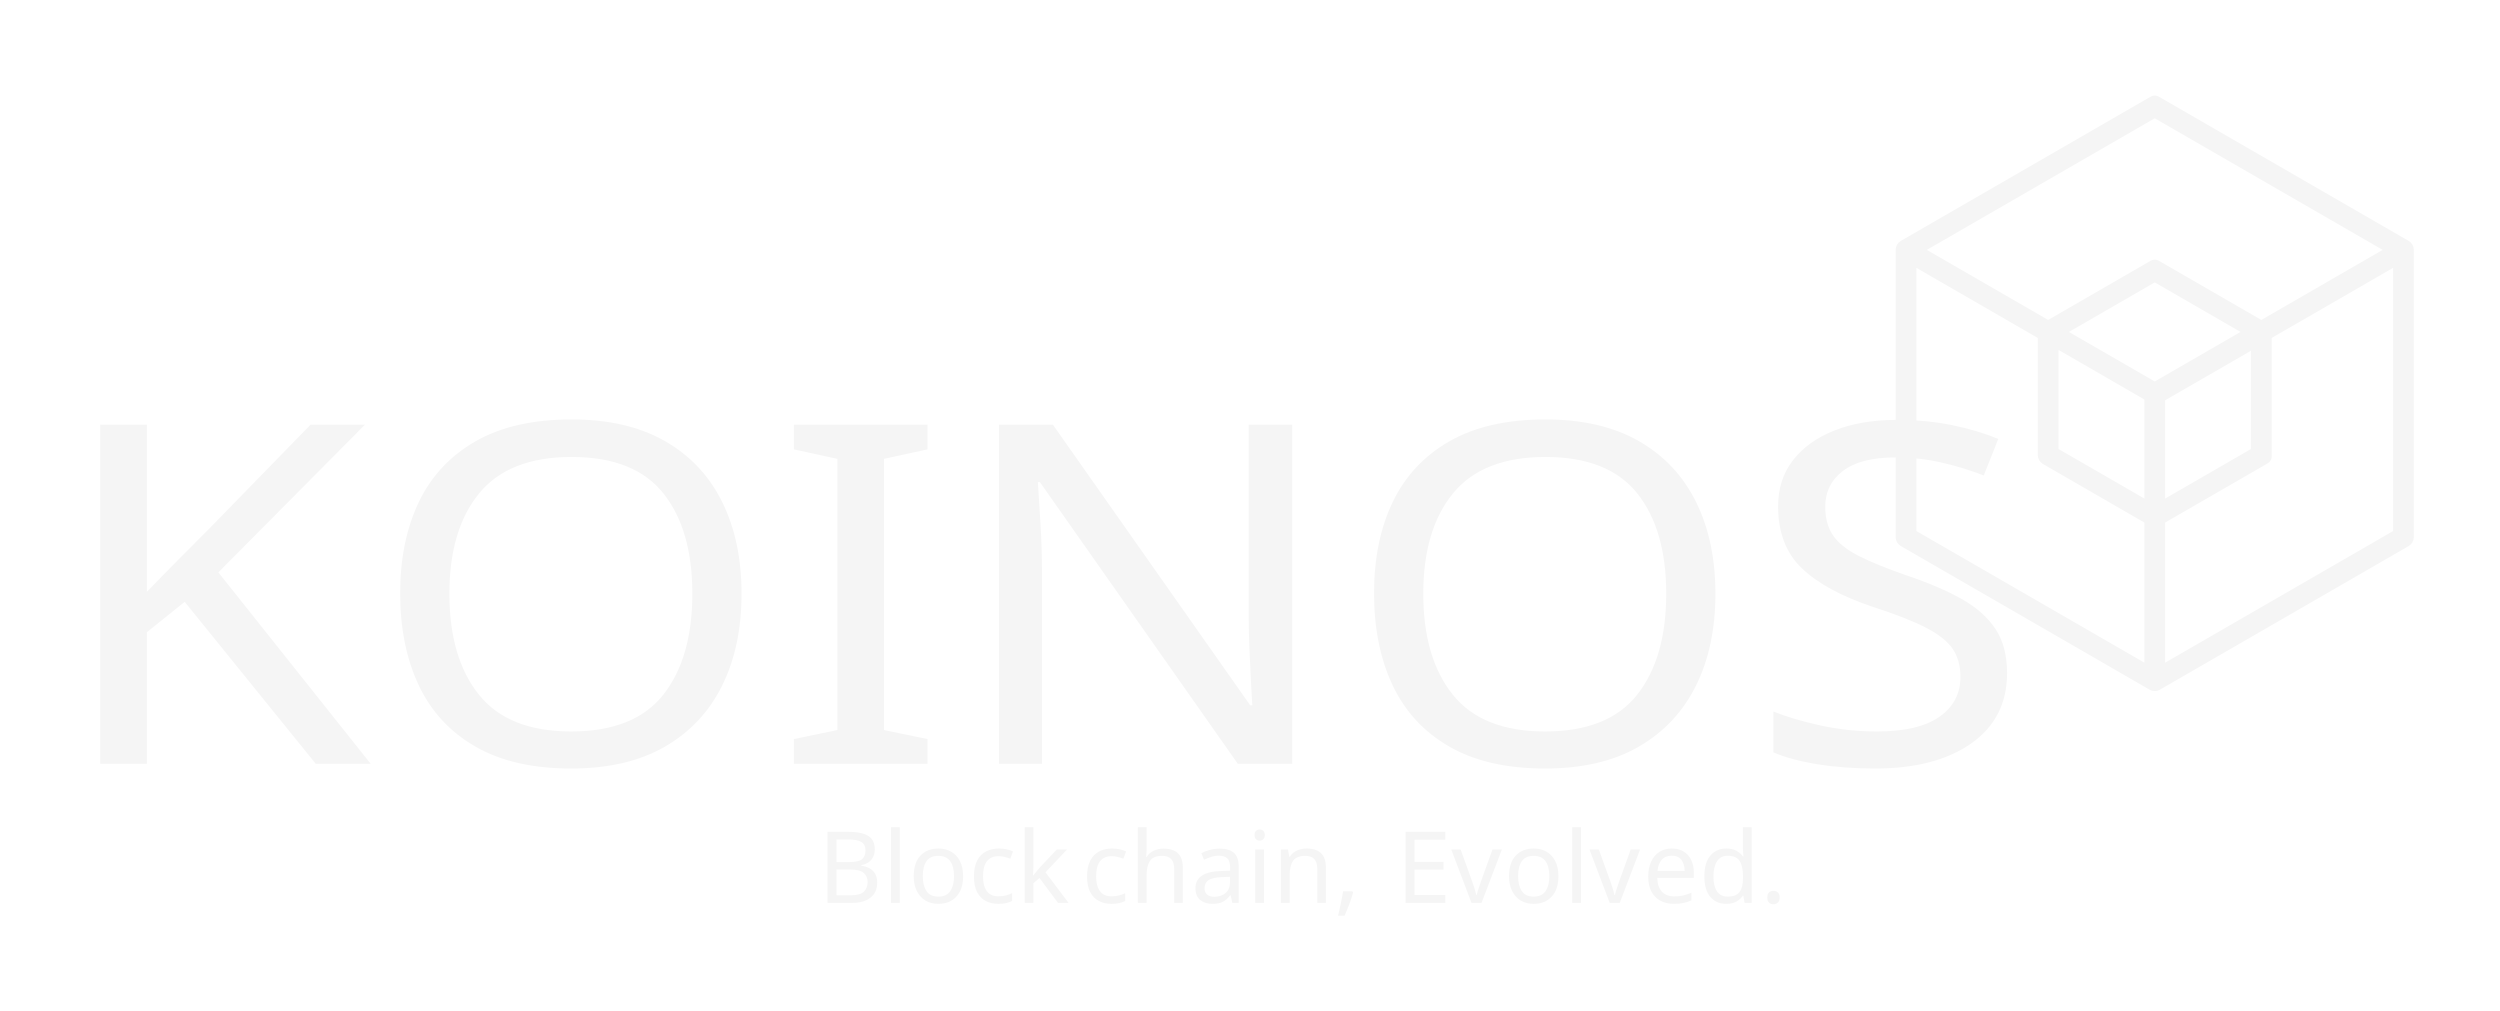
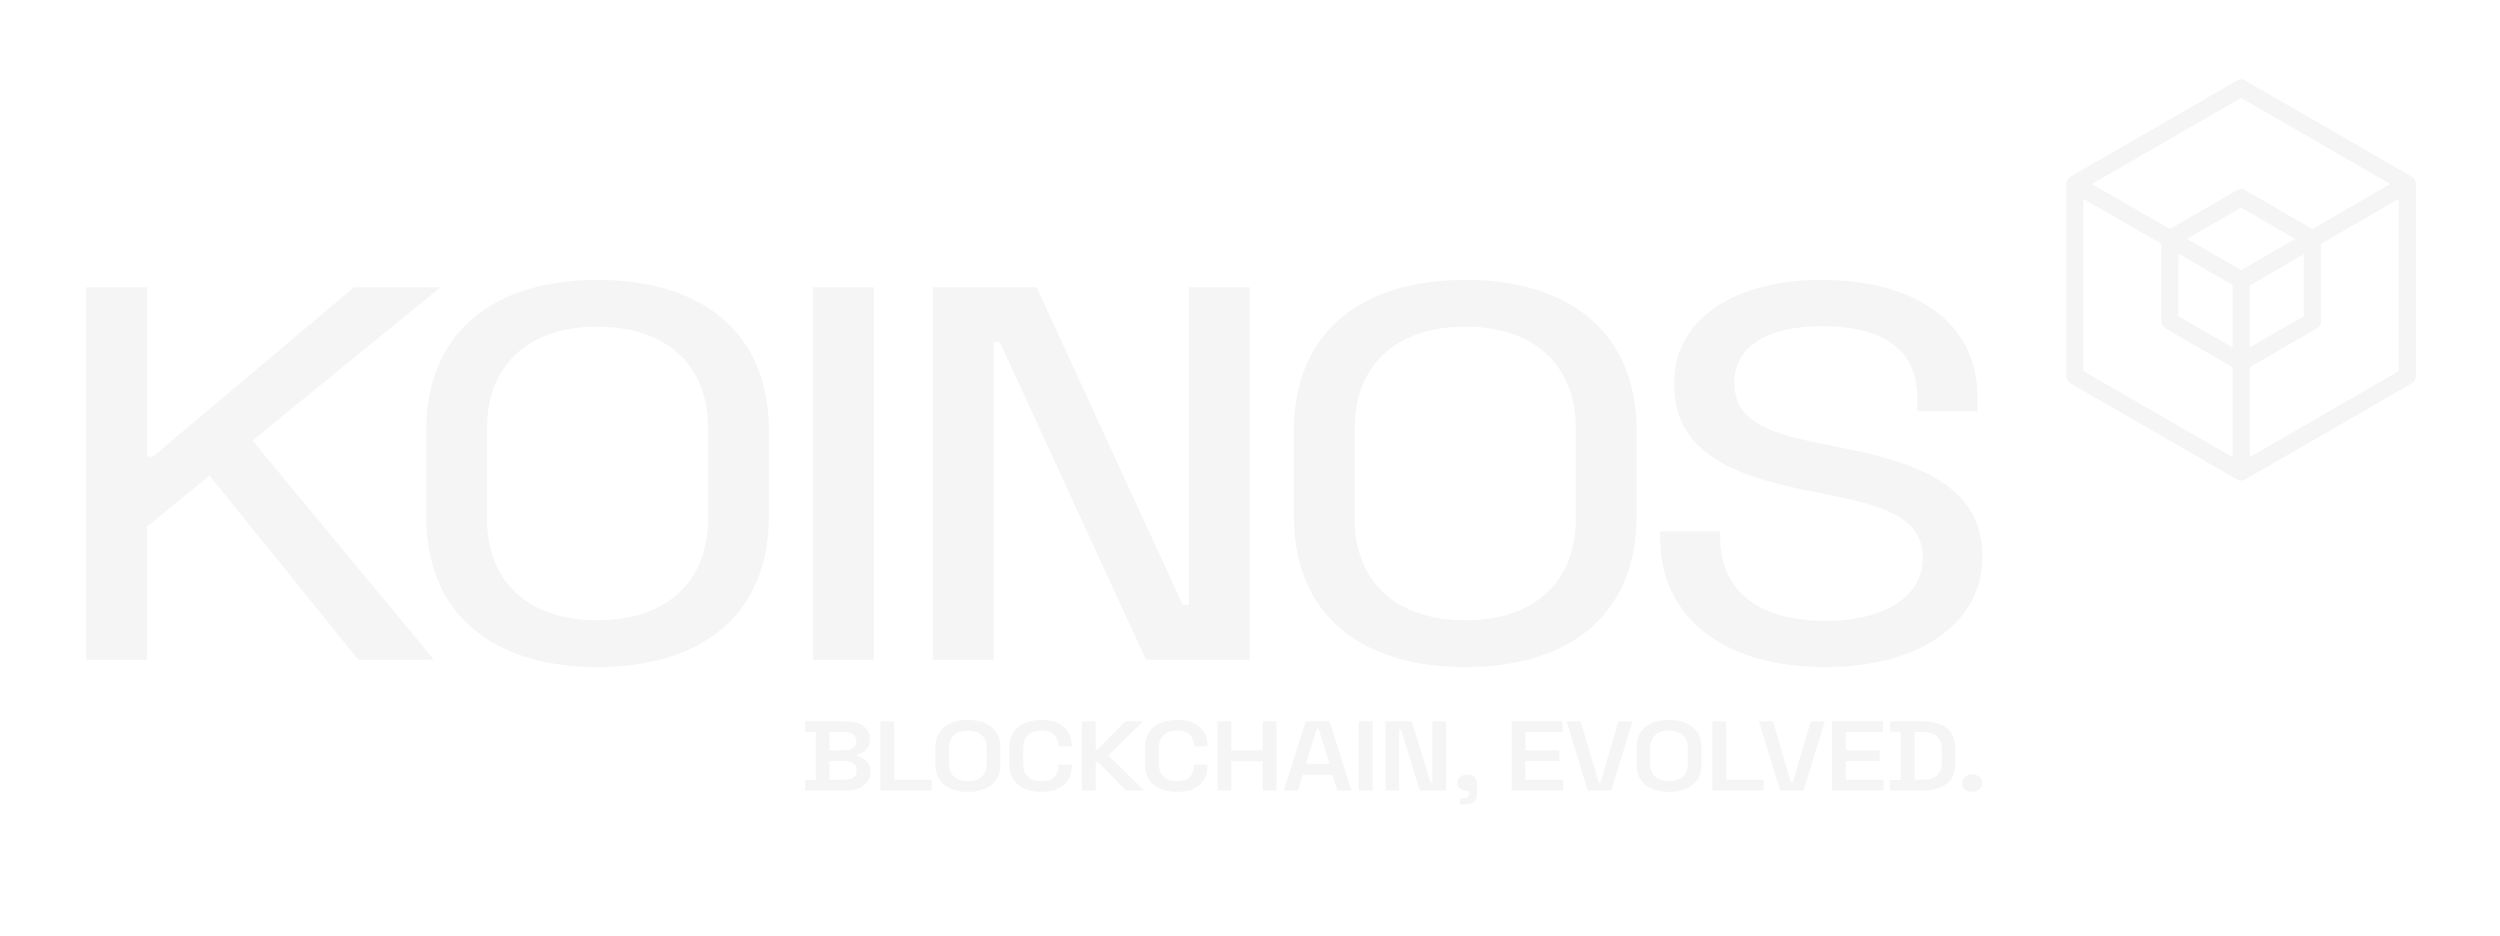
- <svg xmlns="http://www.w3.org/2000/svg" width="100%" height="100%" viewBox="0 0 1155 467" version="1.1" xml:space="preserve" style="fill-rule:evenodd;clip-rule:evenodd;stroke-linejoin:round;stroke-miterlimit:2;">
-   <g transform="matrix(1.53284,0,0,0.619138,-623.137,-24.176)">
-     <g id="Koinos-Logo-with-tagline-light">
-       <rect x="406.524" y="39.542" width="753.197" height="753.197" style="fill:none;" />
-       <g transform="matrix(0.436913,0,0,0.991746,291.113,-170.106)">
-         <g>
-           <g transform="matrix(1,0,0,1,298.643,785.561)">
-             <text x="0px" y="0px" style="font-family:'SpaceGrotesk-Medium', 'Space Grotesk';font-weight:500;font-size:357.351px;fill:rgb(245,245,245);">K</text>
-           </g>
-           <g transform="matrix(1,0,0,1,518.414,785.561)">
-             <text x="0px" y="0px" style="font-family:'SpaceGrotesk-Medium', 'Space Grotesk';font-weight:500;font-size:357.351px;fill:rgb(245,245,245);">OINOS</text>
-           </g>
+ <svg xmlns="http://www.w3.org/2000/svg" width="100%" height="100%" viewBox="0 0 1419 531" version="1.1" xml:space="preserve" style="fill-rule:evenodd;clip-rule:evenodd;stroke-linejoin:round;stroke-miterlimit:2;">
+   <g transform="matrix(1,0,0,1,-12074,-3335)">
+     <g id="koinos-logo-with-tagline-dark" transform="matrix(0.687441,0,0,0.547925,12074.9,2503.76)">
+       <rect x="0" y="1518.87" width="2062.72" height="967.285" style="fill:none;" />
+       <g transform="matrix(1.18242,0,0,1.42394,-64.2786,-722.891)">
+         <g id="logo" transform="matrix(1.23025,0,0,1.2817,-12886,-2732.81)">
+           <path d="M11551.8,3518.38C11501.6,3518.38 11467.8,3540.72 11467.8,3577.24C11467.8,3613.77 11496.4,3628.56 11542,3637.62L11557,3640.64C11589.1,3646.98 11609,3654.53 11609,3675.96C11609,3697.09 11589.1,3711.88 11553.5,3711.88C11517.6,3711.88 11493.9,3696.49 11493.9,3663.88L11493.9,3661.17L11459.8,3661.17L11459.8,3663.88C11459.8,3712.49 11498.8,3738.14 11553.5,3738.14C11607.9,3738.14 11642.8,3712.79 11642.8,3675.36C11642.8,3637.62 11610.7,3623.13 11565,3614.07L11550.1,3611.06C11518.3,3604.72 11502,3597.17 11502,3576.64C11502,3556.11 11520.8,3544.64 11551.8,3544.64C11583.5,3544.64 11605.8,3556.11 11605.8,3584.79L11605.8,3592.94L11640,3592.94L11640,3584.79C11640,3540.72 11602,3518.38 11551.8,3518.38ZM10759.5,3603.81L10759.5,3652.71C10759.5,3708.26 10797.5,3738.14 10856.7,3738.14C10916,3738.14 10954,3708.26 10954,3652.71L10954,3603.81C10954,3548.26 10916,3518.38 10856.7,3518.38C10797.5,3518.38 10759.5,3548.26 10759.5,3603.81ZM11252,3603.81L11252,3652.71C11252,3708.26 11290,3738.14 11349.3,3738.14C11408.5,3738.14 11446.5,3708.26 11446.5,3652.71L11446.5,3603.81C11446.5,3548.26 11408.5,3518.38 11349.3,3518.38C11290,3518.38 11252,3548.26 11252,3603.81ZM10767.6,3522.61L10718.5,3522.61L10604.5,3618.6L10601,3618.6L10601,3522.61L10566.5,3522.61L10566.5,3733.92L10601,3733.92L10601,3658.45L10636.5,3629.47L10720.9,3733.92L10763.8,3733.92L10660.9,3609.55L10767.6,3522.61ZM10979.1,3522.61L10979.1,3733.92L11013.6,3733.92L11013.6,3522.61L10979.1,3522.61ZM11047.1,3522.61L11047.1,3733.92L11081.6,3733.92L11081.6,3553.7L11085.1,3553.7L11168,3733.92L11226.9,3733.92L11226.9,3522.61L11192.4,3522.61L11192.4,3702.83L11188.9,3702.83L11106,3522.61L11047.1,3522.61ZM10794,3602.6C10794,3566.98 10817.3,3544.94 10856.7,3544.94C10896.1,3544.94 10919.5,3566.98 10919.5,3602.6L10919.5,3653.92C10919.5,3689.54 10896.1,3711.58 10856.7,3711.58C10817.3,3711.58 10794,3689.54 10794,3653.92L10794,3602.6ZM11286.5,3602.6C11286.5,3566.98 11309.9,3544.94 11349.3,3544.94C11388.7,3544.94 11412,3566.98 11412,3602.6L11412,3653.92C11412,3689.54 11388.7,3711.58 11349.3,3711.58C11309.9,3711.58 11286.5,3689.54 11286.5,3653.92L11286.5,3602.6Z" style="fill:rgb(245,245,245);fill-rule:nonzero;" />
        </g>
-       </g>
-       <g transform="matrix(0.652384,0,0,1.61515,405.114,-41.5071)">
-         <g>
-           <text x="380px" y="467px" style="font-family:'SpaceGrotesk-Medium', 'Space Grotesk';font-weight:500;font-size:46px;fill:rgb(245,245,245);">Block<tspan x="501.854px " y="467px ">c</tspan>hain,<tspan x="635.116px " y="467px "> </tspan>Ev<tspan x="696.802px " y="467px ">o</tspan>lv<tspan x="761.11px " y="467px ">e</tspan>d.</text>
+         <g id="mark" transform="matrix(0.598462,0,0,0.623488,1295.05,-397.297)">
+           <path d="M345.135,3373.44C345.135,3373.44 540,3260.93 540,3260.93L734.865,3373.44C735.406,3373.75 735.74,3374.33 735.74,3374.95L735.74,3598.95C735.74,3599.58 735.406,3600.15 734.865,3600.47L540.875,3712.47L540.85,3712.48L540.824,3712.49L540.798,3712.51L540.772,3712.52L540.746,3712.53L540.72,3712.55L540.693,3712.56L540.667,3712.57L540.64,3712.58L540.613,3712.59L540.586,3712.6L540.559,3712.61L540.532,3712.62L540.504,3712.63L540.477,3712.64L540.449,3712.64L540.422,3712.65L540.394,3712.66L540.366,3712.66L540.338,3712.67L540.31,3712.67L540.282,3712.68L540.254,3712.68L540.226,3712.69L540.198,3712.69L540.165,3712.69L540.138,3712.7L540.108,3712.7L540.071,3712.7L540.042,3712.7L540.014,3712.7L539.986,3712.7L539.958,3712.7L539.925,3712.7L539.895,3712.7L539.858,3712.7L539.83,3712.69L539.802,3712.69L539.774,3712.69L539.746,3712.68L539.718,3712.68L539.69,3712.67L539.662,3712.67L539.634,3712.66L539.606,3712.66L539.578,3712.65L539.551,3712.64L539.523,3712.64L539.496,3712.63L539.468,3712.62L539.441,3712.61L539.414,3712.6L539.387,3712.59L539.36,3712.58L539.333,3712.57L539.307,3712.56L539.28,3712.55L539.254,3712.53L539.228,3712.52L539.202,3712.51L539.176,3712.49L539.15,3712.48L539.125,3712.47C539.125,3712.47 345.135,3600.47 345.135,3600.47C344.594,3600.15 344.26,3599.58 344.26,3598.95L344.26,3374.95C344.26,3374.33 344.594,3373.75 345.135,3373.44ZM347.76,3597.94L538.25,3707.92L538.25,3583.96L455.987,3536.47C455.445,3536.15 455.112,3535.58 455.112,3534.95L455.112,3439.96L347.76,3377.98L347.76,3597.94ZM624.888,3439.96L624.888,3535.96L541.75,3583.96L541.75,3707.92L732.24,3597.94L732.24,3377.98L624.888,3439.96ZM458.612,3533.94L538.25,3579.92L538.25,3487.96L458.612,3441.98L458.612,3533.94ZM621.388,3442.63L541.75,3488.61L541.75,3579.92L621.388,3533.94L621.388,3442.63ZM460.362,3438.95L540,3484.93L619.638,3438.95L540,3392.97L460.362,3438.95ZM540,3388.93L623.138,3436.93L730.49,3374.95L540,3264.97L349.51,3374.95L456.862,3436.93L540,3388.93Z" style="fill:none;stroke:rgb(245,245,245);stroke-width:16.45px;" />
        </g>
-       </g>
-       <g transform="matrix(0.386413,0,0,0.956669,847.304,-3003.2)">
-         <path d="M345.135,3373.44L540,3260.93L734.865,3373.44C735.406,3373.75 735.74,3374.33 735.74,3374.95L735.74,3598.95C735.74,3599.58 735.406,3600.15 734.865,3600.47L540.875,3712.47L540.85,3712.48L540.824,3712.49L540.798,3712.51L540.746,3712.53L540.72,3712.55L540.693,3712.56L540.667,3712.57L540.532,3712.62L540.504,3712.63L540.477,3712.64L540.449,3712.64L540.422,3712.65L540.394,3712.66L540.366,3712.66L540.338,3712.67L540.31,3712.67L540.282,3712.68L540.254,3712.68L540.226,3712.69L540.165,3712.69L540.138,3712.7L539.858,3712.7L539.83,3712.69L539.774,3712.69L539.746,3712.68L539.718,3712.68L539.69,3712.67L539.662,3712.67L539.634,3712.66L539.606,3712.66L539.578,3712.65L539.551,3712.64L539.523,3712.64L539.496,3712.63L539.468,3712.62L539.333,3712.57L539.307,3712.56L539.28,3712.55L539.254,3712.53L539.202,3712.51L539.176,3712.49L539.15,3712.48L539.125,3712.47L345.135,3600.47C344.594,3600.15 344.26,3599.58 344.26,3598.95L344.26,3374.95C344.26,3374.33 344.594,3373.75 345.135,3373.44ZM347.76,3597.94L538.25,3707.92L538.25,3583.96L455.987,3536.47C455.445,3536.15 455.112,3535.58 455.112,3534.95L455.112,3439.96L347.76,3377.98L347.76,3597.94ZM624.888,3439.96L624.888,3535.96L541.75,3583.96L541.75,3707.92L732.24,3597.94L732.24,3377.98L624.888,3439.96ZM458.612,3533.94L538.25,3579.92L538.25,3487.96L458.612,3441.98L458.612,3533.94ZM621.388,3442.63L541.75,3488.61L541.75,3579.92L621.388,3533.94L621.388,3442.63ZM460.362,3438.95L540,3484.93L619.638,3438.95L540,3392.97L460.362,3438.95ZM540,3388.93L623.138,3436.93L730.49,3374.95L540,3264.97L349.51,3374.95L456.862,3436.93L540,3388.93Z" style="fill:none;stroke:rgb(245,245,245);stroke-width:12.7px;" />
+         <g id="blockchain-evolved" transform="matrix(0.974584,0,0,1.01534,-10150.7,-1728.41)">
+           <path d="M11516.1,3828.04L11516.1,3823.51L11519.1,3823.51C11521.4,3823.51 11522.6,3822.49 11522.6,3820.46L11522.6,3818.2L11521.3,3818.2C11519.3,3818.2 11517.6,3817.67 11516.2,3816.61C11514.9,3815.54 11514.2,3814.19 11514.2,3812.54C11514.2,3810.79 11514.9,3809.36 11516.2,3808.25C11517.6,3807.14 11519.3,3806.59 11521.3,3806.59C11523.4,3806.59 11525.1,3807.16 11526.4,3808.29C11527.7,3809.42 11528.3,3810.91 11528.3,3812.75L11528.3,3820.53C11528.3,3825.54 11525.5,3828.04 11519.7,3828.04L11516.1,3828.04ZM11665.9,3818.98C11658.8,3818.98 11653.2,3817.27 11648.9,3813.85C11644.7,3810.42 11642.6,3805.51 11642.6,3799.09L11642.6,3787.34C11642.6,3780.92 11644.7,3776 11648.9,3772.58C11653.2,3769.16 11658.8,3767.45 11665.9,3767.45C11673,3767.45 11678.7,3769.16 11682.9,3772.58C11687.1,3776 11689.2,3780.92 11689.2,3787.34L11689.2,3799.09C11689.2,3805.51 11687.1,3810.42 11682.9,3813.85C11678.7,3817.27 11673,3818.98 11665.9,3818.98ZM11163.5,3818.98C11156.5,3818.98 11150.8,3817.27 11146.6,3813.85C11142.4,3810.42 11140.2,3805.51 11140.2,3799.09L11140.2,3787.34C11140.2,3780.92 11142.4,3776 11146.6,3772.58C11150.8,3769.16 11156.5,3767.45 11163.5,3767.45C11170.7,3767.45 11176.3,3769.16 11180.5,3772.58C11184.7,3776 11186.8,3780.92 11186.8,3787.34L11186.8,3799.09C11186.8,3805.51 11184.7,3810.42 11180.5,3813.85C11176.3,3817.27 11170.7,3818.98 11163.5,3818.98ZM11216.2,3818.98C11209.2,3818.98 11203.6,3817.27 11199.5,3813.85C11195.4,3810.42 11193.3,3805.51 11193.3,3799.09L11193.3,3787.34C11193.3,3780.92 11195.4,3776 11199.5,3772.58C11203.6,3769.16 11209.2,3767.45 11216.2,3767.45C11223.1,3767.45 11228.5,3769.1 11232.3,3772.4C11236.1,3775.7 11238,3780.23 11238,3785.99L11238,3786.42L11228.4,3786.42L11228.4,3785.78C11228.4,3782.66 11227.4,3780.1 11225.4,3778.1C11223.4,3776.09 11220.3,3775.09 11216.2,3775.09C11212.1,3775.09 11209,3776.16 11206.7,3778.31C11204.3,3780.46 11203.2,3783.42 11203.2,3787.2L11203.2,3799.23C11203.2,3802.96 11204.3,3805.91 11206.7,3808.08C11209,3810.25 11212.1,3811.33 11216.2,3811.33C11220.3,3811.33 11223.4,3810.33 11225.4,3808.32C11227.4,3806.32 11228.4,3803.76 11228.4,3800.64L11228.4,3799.44L11238,3799.44L11238,3800.43C11238,3806.19 11236.1,3810.72 11232.3,3814.02C11228.5,3817.33 11223.1,3818.98 11216.2,3818.98ZM11883.2,3818.98C11881.2,3818.98 11879.4,3818.39 11878,3817.21C11876.7,3816.03 11876,3814.52 11876,3812.68C11876,3810.88 11876.7,3809.4 11878,3808.22C11879.4,3807.04 11881.2,3806.45 11883.2,3806.45C11885.3,3806.45 11887,3807.04 11888.4,3808.22C11889.8,3809.4 11890.4,3810.91 11890.4,3812.75C11890.4,3814.59 11889.8,3816.09 11888.4,3817.24C11887,3818.4 11885.3,3818.98 11883.2,3818.98ZM11313.4,3818.98C11306.4,3818.98 11300.8,3817.27 11296.7,3813.85C11292.5,3810.42 11290.5,3805.51 11290.5,3799.09L11290.5,3787.34C11290.5,3780.92 11292.5,3776 11296.7,3772.58C11300.8,3769.16 11306.4,3767.45 11313.4,3767.45C11320.3,3767.45 11325.7,3769.1 11329.5,3772.4C11333.3,3775.7 11335.2,3780.23 11335.2,3785.99L11335.2,3786.42L11325.5,3786.42L11325.5,3785.78C11325.5,3782.66 11324.5,3780.1 11322.6,3778.1C11320.6,3776.09 11317.5,3775.09 11313.4,3775.09C11309.3,3775.09 11306.2,3776.16 11303.8,3778.31C11301.5,3780.46 11300.4,3783.42 11300.4,3787.2L11300.4,3799.23C11300.4,3802.96 11301.5,3805.91 11303.8,3808.08C11306.2,3810.25 11309.3,3811.33 11313.4,3811.33C11317.5,3811.33 11320.6,3810.33 11322.6,3808.32C11324.5,3806.32 11325.5,3803.76 11325.5,3800.64L11325.5,3799.44L11335.2,3799.44L11335.2,3800.43C11335.2,3806.19 11333.3,3810.72 11329.5,3814.02C11325.7,3817.33 11320.3,3818.98 11313.4,3818.98ZM11462.8,3817.99L11462.8,3768.44L11481.6,3768.44L11495.1,3812.25L11496.4,3812.25L11496.4,3768.44L11506.1,3768.44L11506.1,3817.99L11487.4,3817.99L11473.9,3774.17L11472.5,3774.17L11472.5,3817.99L11462.8,3817.99ZM11245.2,3817.99L11245.2,3768.44L11255.1,3768.44L11255.1,3788.61L11256.5,3788.61L11276.4,3768.44L11289.1,3768.44L11264.2,3792.86L11289.9,3817.99L11276.9,3817.99L11256.5,3797.39L11255.1,3797.39L11255.1,3817.99L11245.2,3817.99ZM11389.9,3817.99L11405.6,3768.44L11422.7,3768.44L11438.4,3817.99L11428.3,3817.99L11424.8,3806.66L11403.5,3806.66L11400.1,3817.99L11389.9,3817.99ZM11100.9,3817.99L11100.9,3768.44L11110.8,3768.44L11110.8,3810.27L11137.6,3810.27L11137.6,3817.99L11100.9,3817.99ZM11697,3817.99L11697,3768.44L11706.9,3768.44L11706.9,3810.27L11733.7,3810.27L11733.7,3817.99L11697,3817.99ZM11553.1,3817.99L11553.1,3768.44L11589.6,3768.44L11589.6,3776.15L11563,3776.15L11563,3789.18L11587.3,3789.18L11587.3,3796.89L11563,3796.89L11563,3810.27L11590,3810.27L11590,3817.99L11553.1,3817.99ZM11782.7,3817.99L11782.7,3768.44L11819.2,3768.44L11819.2,3776.15L11792.6,3776.15L11792.6,3789.18L11816.9,3789.18L11816.9,3796.89L11792.6,3796.89L11792.6,3810.27L11819.6,3810.27L11819.6,3817.99L11782.7,3817.99ZM11046.9,3817.99L11046.9,3810.48L11054.6,3810.48L11054.6,3775.94L11046.9,3775.94L11046.9,3768.44L11076.2,3768.44C11079.6,3768.44 11082.6,3768.94 11085.2,3769.96C11087.8,3770.97 11089.8,3772.41 11091.2,3774.28C11092.7,3776.14 11093.4,3778.37 11093.4,3780.97L11093.4,3781.6C11093.4,3783.87 11092.9,3785.73 11091.9,3787.2C11090.9,3788.66 11089.8,3789.79 11088.4,3790.59C11087.1,3791.39 11085.7,3791.96 11084.5,3792.29L11084.5,3793.49C11085.7,3793.78 11087.1,3794.31 11088.5,3795.09C11090,3795.87 11091.2,3797 11092.2,3798.49C11093.2,3799.97 11093.7,3801.89 11093.7,3804.25L11093.7,3804.96C11093.7,3807.65 11093,3809.98 11091.5,3811.93C11090,3813.89 11087.9,3815.39 11085.4,3816.43C11082.8,3817.47 11079.8,3817.99 11076.4,3817.99L11046.9,3817.99ZM11342.4,3817.99L11342.4,3768.44L11352.3,3768.44L11352.3,3789.25L11374.8,3789.25L11374.8,3768.44L11384.7,3768.44L11384.7,3817.99L11374.8,3817.99L11374.8,3797.03L11352.3,3797.03L11352.3,3817.99L11342.4,3817.99ZM11607.7,3817.99L11592.5,3768.44L11602.6,3768.44L11615.6,3812.54L11616.7,3812.54L11629.7,3768.44L11639.8,3768.44L11624.5,3817.99L11607.7,3817.99ZM11824.3,3817.99L11824.3,3810.48L11831.9,3810.48L11831.9,3775.94L11824.3,3775.94L11824.3,3768.44L11847.6,3768.44C11855.2,3768.44 11861,3770.11 11865.1,3773.46C11869.1,3776.81 11871.1,3781.84 11871.1,3788.54L11871.1,3797.88C11871.1,3804.58 11869.1,3809.61 11865.1,3812.96C11861,3816.31 11855.2,3817.99 11847.6,3817.99L11824.3,3817.99ZM11443.6,3817.99L11443.6,3768.44L11453.5,3768.44L11453.5,3817.99L11443.6,3817.99ZM11745.5,3817.99L11730.3,3768.44L11740.4,3768.44L11753.3,3812.54L11754.5,3812.54L11767.5,3768.44L11777.6,3768.44L11762.3,3817.99L11745.5,3817.99ZM11163.5,3811.33C11167.8,3811.33 11171.1,3810.26 11173.5,3808.11C11175.8,3805.97 11177,3803.05 11177,3799.37L11177,3787.05C11177,3783.37 11175.8,3780.46 11173.5,3778.31C11171.1,3776.16 11167.8,3775.09 11163.5,3775.09C11159.3,3775.09 11156.1,3776.16 11153.7,3778.31C11151.3,3780.46 11150.1,3783.37 11150.1,3787.05L11150.1,3799.37C11150.1,3803.05 11151.3,3805.97 11153.7,3808.11C11156.1,3810.26 11159.3,3811.33 11163.5,3811.33ZM11665.9,3811.33C11670.1,3811.33 11673.4,3810.26 11675.8,3808.11C11678.2,3805.97 11679.4,3803.05 11679.4,3799.37L11679.4,3787.05C11679.4,3783.37 11678.2,3780.46 11675.8,3778.31C11673.4,3776.16 11670.1,3775.09 11665.9,3775.09C11661.7,3775.09 11658.4,3776.16 11656,3778.31C11653.7,3780.46 11652.5,3783.37 11652.5,3787.05L11652.5,3799.37C11652.5,3803.05 11653.7,3805.97 11656,3808.11C11658.4,3810.26 11661.7,3811.33 11665.9,3811.33ZM11841.8,3810.27L11847.6,3810.27C11852.3,3810.27 11855.7,3809.23 11857.9,3807.16C11860.2,3805.08 11861.3,3802.08 11861.3,3798.17L11861.3,3788.33C11861.3,3784.32 11860.2,3781.28 11857.9,3779.23C11855.7,3777.18 11852.3,3776.15 11847.6,3776.15L11841.8,3776.15L11841.8,3810.27ZM11064.4,3810.27L11075.3,3810.27C11077.9,3810.27 11080,3809.72 11081.5,3808.61C11083.1,3807.5 11083.8,3805.93 11083.8,3803.9L11083.8,3803.26C11083.8,3801.23 11083.1,3799.66 11081.5,3798.56C11080,3797.45 11077.9,3796.89 11075.3,3796.89L11064.4,3796.89L11064.4,3810.27ZM11405.8,3798.87L11422.6,3798.87L11414.9,3773.75L11413.5,3773.75L11405.8,3798.87ZM11064.4,3789.18L11075.2,3789.18C11077.7,3789.18 11079.7,3788.63 11081.3,3787.55C11082.8,3786.46 11083.6,3784.95 11083.6,3783.02L11083.6,3782.31C11083.6,3780.38 11082.8,3778.87 11081.3,3777.78C11079.7,3776.7 11077.7,3776.15 11075.2,3776.15L11064.4,3776.15L11064.4,3789.18Z" style="fill:rgb(245,245,245);fill-rule:nonzero;" />
+         </g>
      </g>
    </g>
  </g>
</svg>
